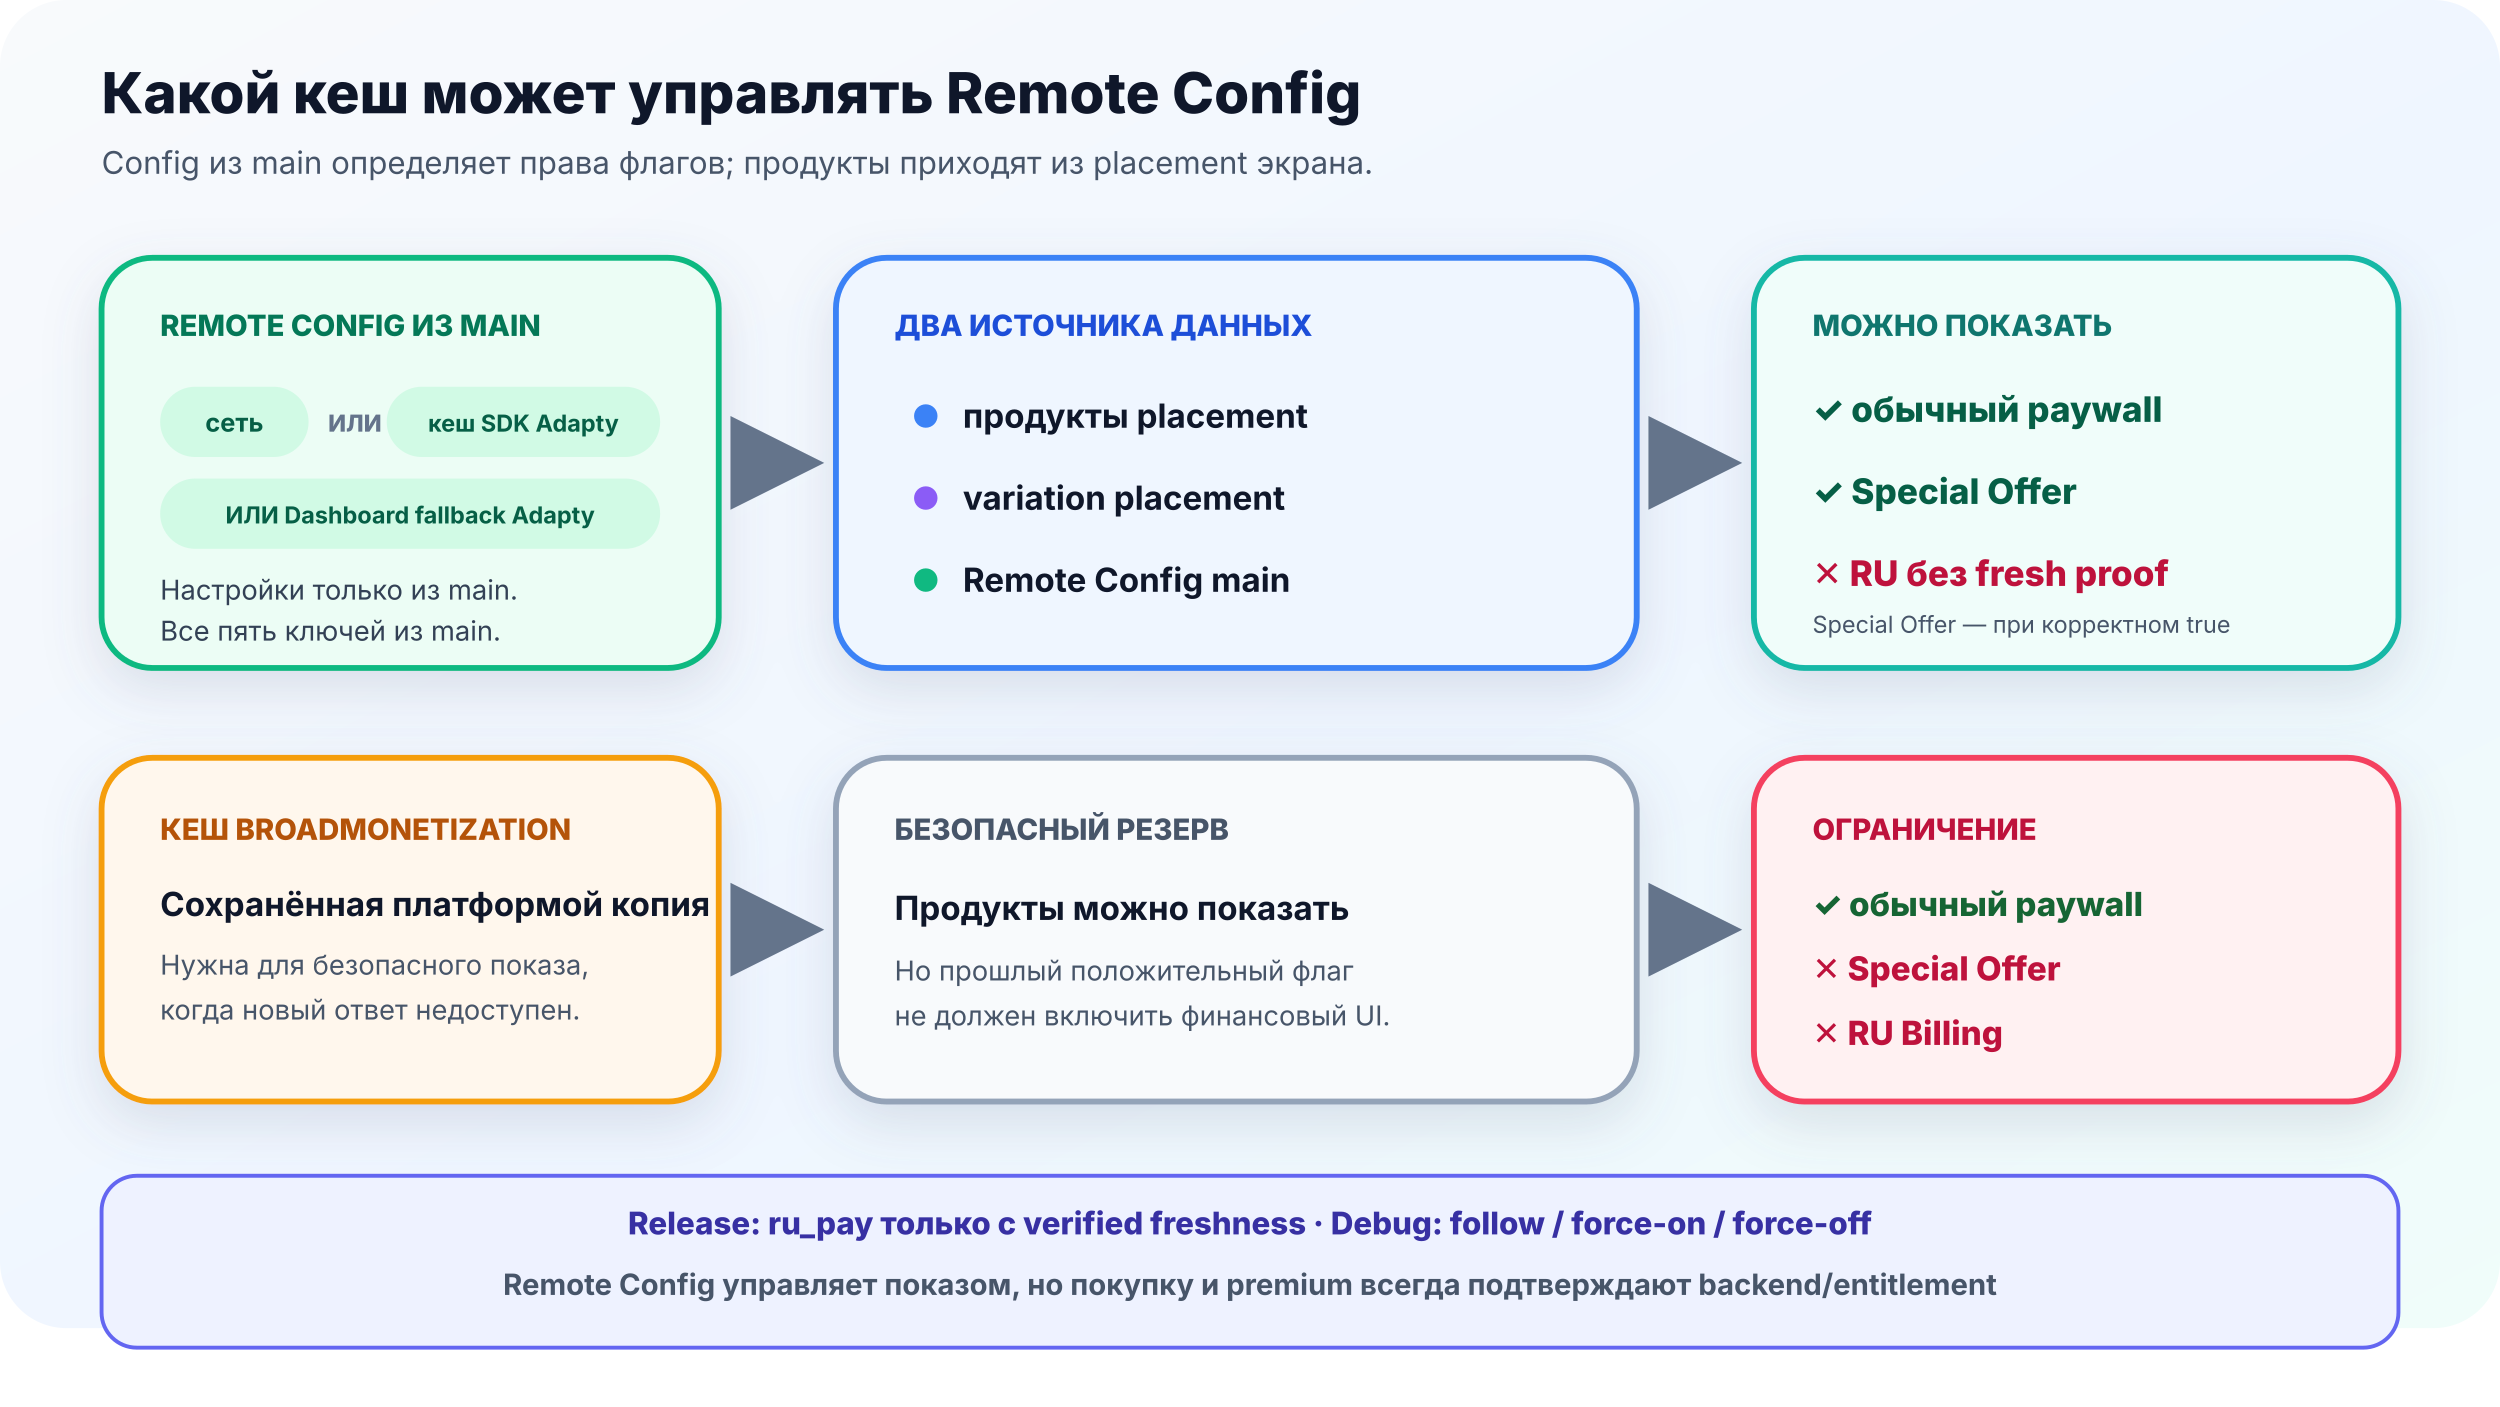
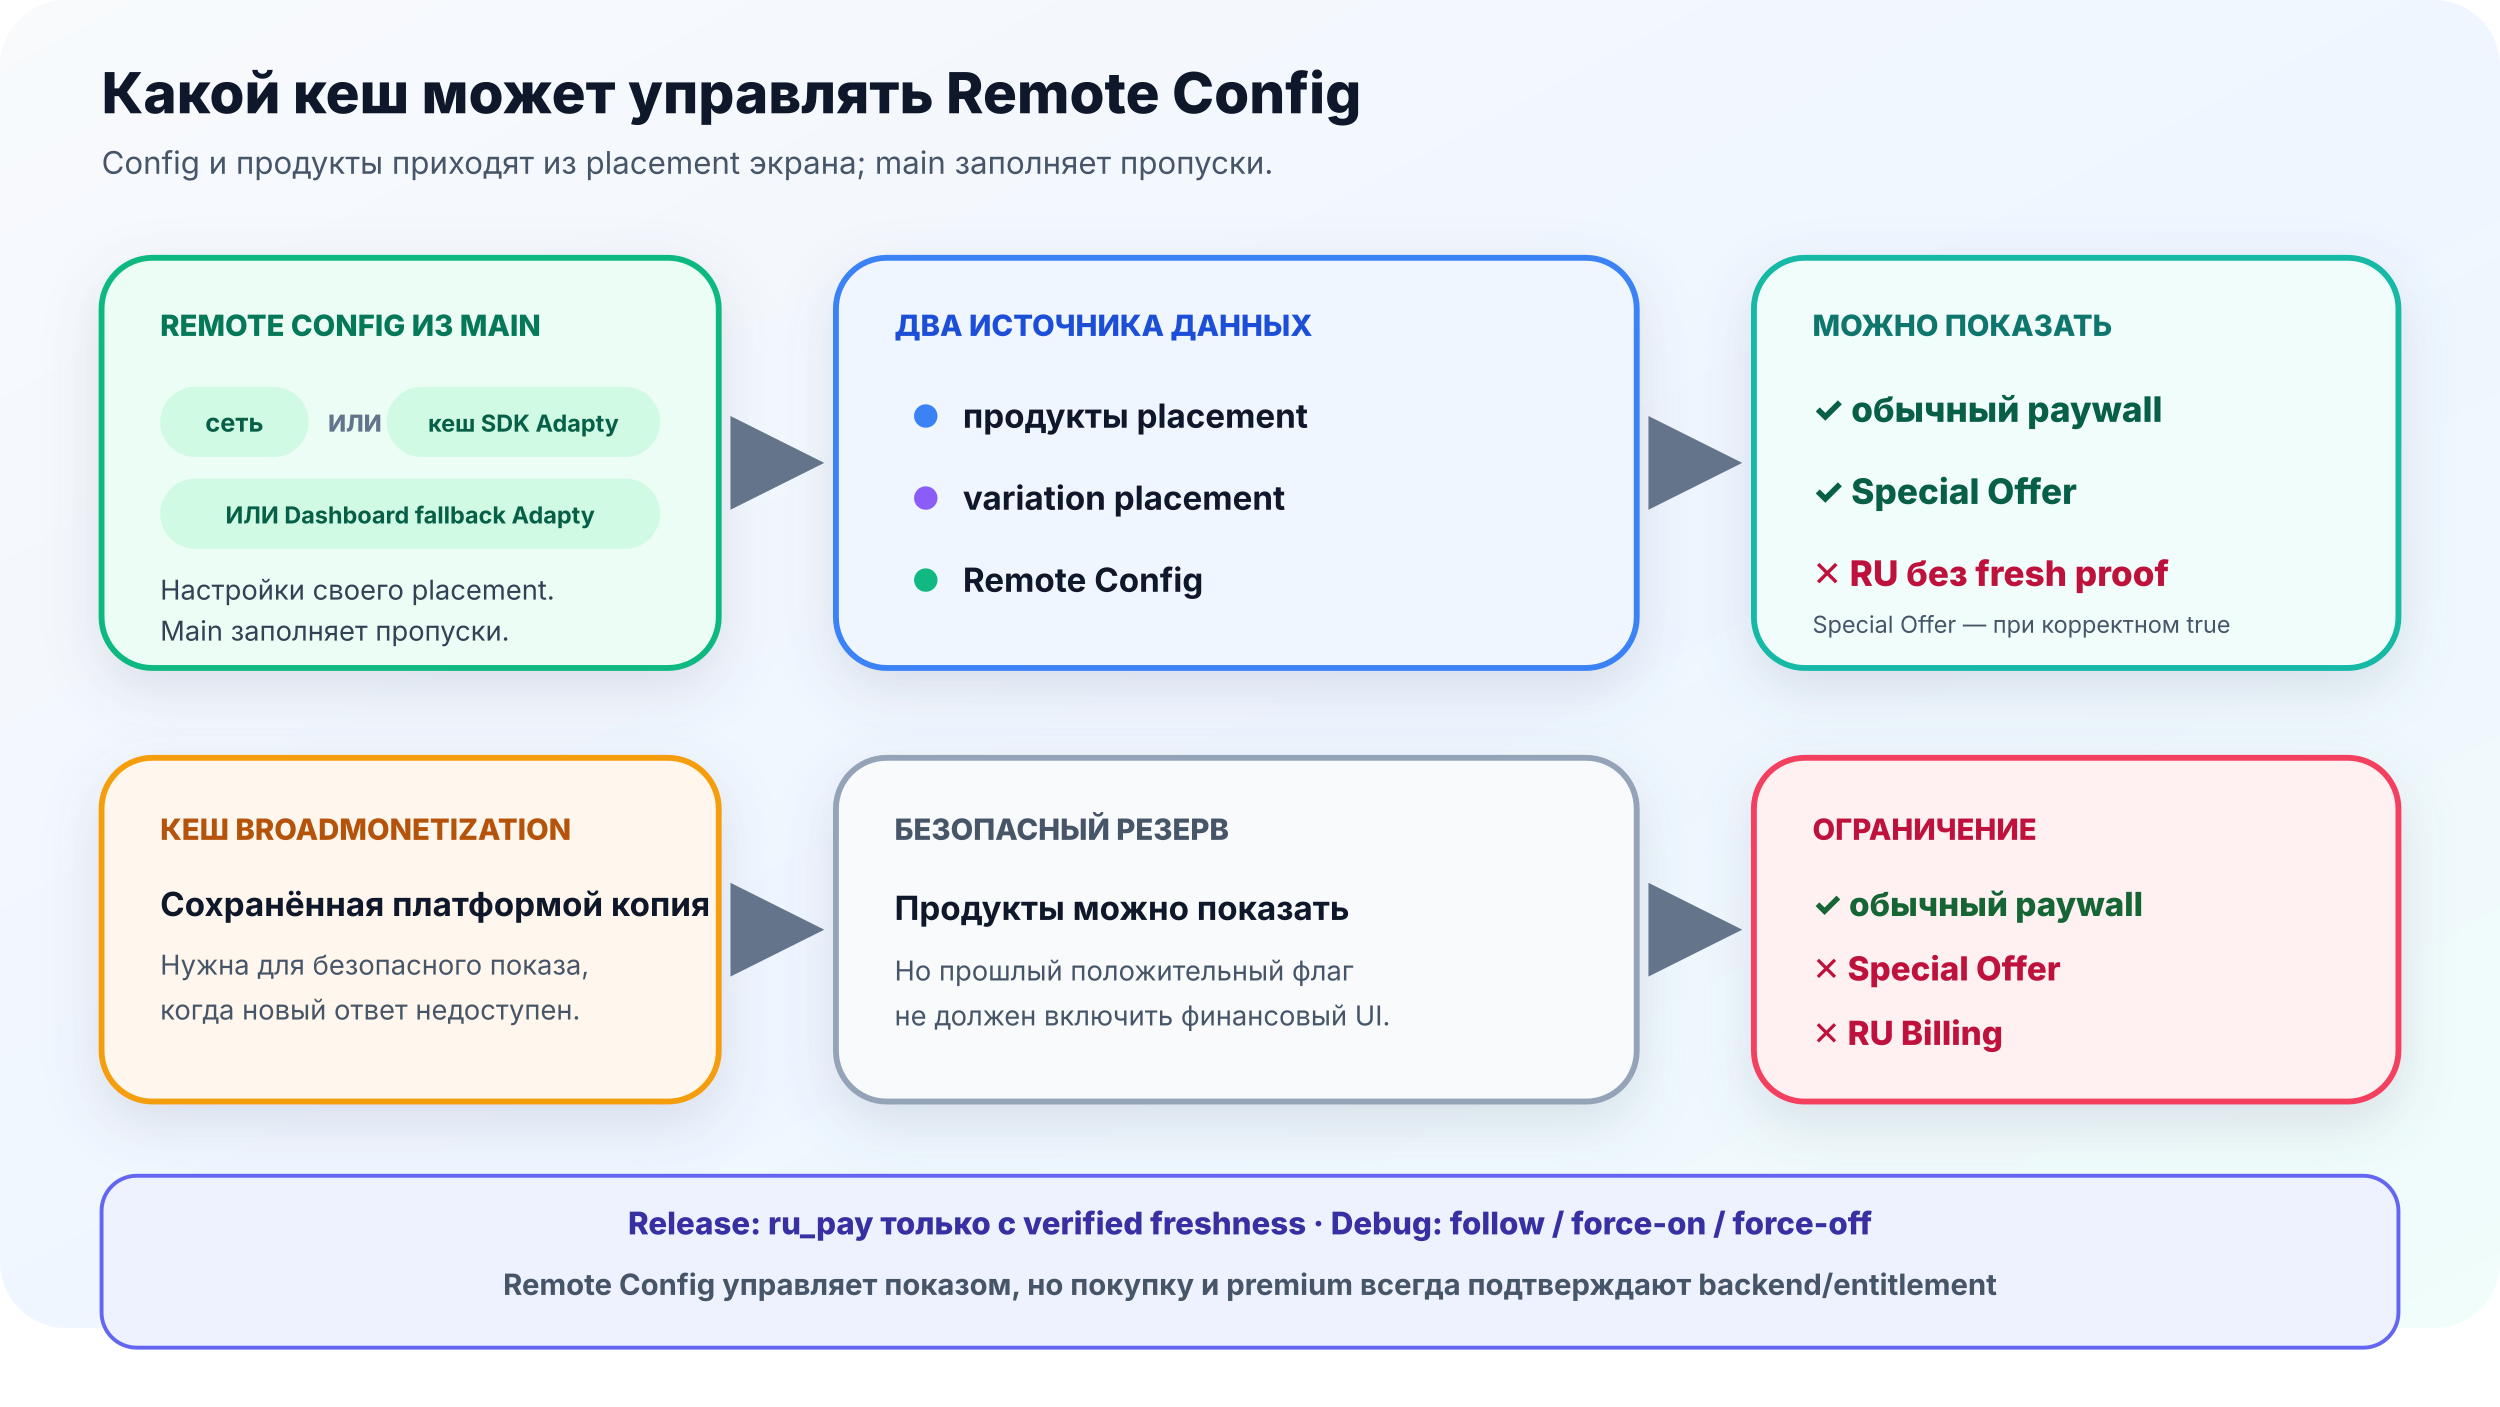
<svg xmlns="http://www.w3.org/2000/svg" width="1280" height="720" viewBox="0 0 1280 720" role="img" aria-labelledby="title description">
  <defs>
    <linearGradient id="background" x1="0" y1="0" x2="1" y2="1">
      <stop offset="0" stop-color="#F8FAFC" />
      <stop offset="0.55" stop-color="#EFF6FF" />
      <stop offset="1" stop-color="#F0FDFA" />
    </linearGradient>
    <filter id="shadow" x="-20%" y="-25%" width="140%" height="160%">
      <feDropShadow dx="0" dy="10" stdDeviation="14" flood-color="#64748B" flood-opacity="0.18" />
    </filter>
    <marker id="arrow" markerWidth="12" markerHeight="12" refX="10" refY="6" orient="auto">
      <path d="M0,0 L12,6 L0,12 Z" fill="#64748B" />
    </marker>
  </defs>
  <rect width="1280" height="680" rx="34" fill="url(#background)" />
  <text x="52" y="58" fill="#0F172A" font-family="-apple-system,BlinkMacSystemFont,Segoe UI,sans-serif" font-size="29" font-weight="800">Какой кеш может управлять Remote Config</text>
-   <text x="52" y="89" fill="#475569" font-family="-apple-system,BlinkMacSystemFont,Segoe UI,sans-serif" font-size="16">Config из main определяет права флагов; продукты приходят из placement экрана.</text>
+   <text x="52" y="89" fill="#475569" font-family="-apple-system,BlinkMacSystemFont,Segoe UI,sans-serif" font-size="16">Config и продукты приходят из placement экрана; main заполняет пропуски.</text>
  <g filter="url(#shadow)">
    <rect x="52" y="132" width="316" height="210" rx="26" fill="#ECFDF5" stroke="#10B981" stroke-width="3" />
    <rect x="428" y="132" width="410" height="210" rx="26" fill="#EFF6FF" stroke="#3B82F6" stroke-width="3" />
    <rect x="898" y="132" width="330" height="210" rx="26" fill="#F0FDFA" stroke="#14B8A6" stroke-width="3" />
  </g>
  <text x="82" y="172" fill="#047857" font-family="-apple-system,BlinkMacSystemFont,Segoe UI,sans-serif" font-size="15" font-weight="800">REMOTE CONFIG ИЗ MAIN</text>
  <rect x="82" y="198" width="76" height="36" rx="18" fill="#D1FAE5" />
  <text x="120" y="221" text-anchor="middle" fill="#065F46" font-family="-apple-system,BlinkMacSystemFont,Segoe UI,sans-serif" font-size="13" font-weight="700">сеть</text>
  <text x="168" y="221" fill="#64748B" font-family="-apple-system,BlinkMacSystemFont,Segoe UI,sans-serif" font-size="12" font-weight="800">ИЛИ</text>
  <rect x="198" y="198" width="140" height="36" rx="18" fill="#D1FAE5" />
  <text x="268" y="221" text-anchor="middle" fill="#065F46" font-family="-apple-system,BlinkMacSystemFont,Segoe UI,sans-serif" font-size="12" font-weight="700">кеш SDK Adapty</text>
  <rect x="82" y="245" width="256" height="36" rx="18" fill="#D1FAE5" />
  <text x="210" y="268" text-anchor="middle" fill="#065F46" font-family="-apple-system,BlinkMacSystemFont,Segoe UI,sans-serif" font-size="12" font-weight="700">ИЛИ Dashboard fallback Adapty</text>
-   <text x="82" y="307" fill="#334155" font-family="-apple-system,BlinkMacSystemFont,Segoe UI,sans-serif" font-size="14">Настройки только из main.</text>
-   <text x="82" y="328" fill="#334155" font-family="-apple-system,BlinkMacSystemFont,Segoe UI,sans-serif" font-size="14">Все пять ключей из main.</text>
+   <text x="82" y="307" fill="#334155" font-family="-apple-system,BlinkMacSystemFont,Segoe UI,sans-serif" font-size="14">Настройки своего placement.</text>
+   <text x="82" y="328" fill="#334155" font-family="-apple-system,BlinkMacSystemFont,Segoe UI,sans-serif" font-size="14">Main заполняет пропуски.</text>
  <line x1="380" y1="237" x2="414" y2="237" stroke="#64748B" stroke-width="4" marker-end="url(#arrow)" />
  <text x="458" y="172" fill="#1D4ED8" font-family="-apple-system,BlinkMacSystemFont,Segoe UI,sans-serif" font-size="15" font-weight="800">ДВА ИСТОЧНИКА ДАННЫХ</text>
  <circle cx="474" cy="213" r="6" fill="#3B82F6" />
  <text x="493" y="219" fill="#0F172A" font-family="-apple-system,BlinkMacSystemFont,Segoe UI,sans-serif" font-size="17" font-weight="700">продукты placement</text>
  <circle cx="474" cy="255" r="6" fill="#8B5CF6" />
  <text x="493" y="261" fill="#0F172A" font-family="-apple-system,BlinkMacSystemFont,Segoe UI,sans-serif" font-size="17" font-weight="700">variation placement</text>
  <circle cx="474" cy="297" r="6" fill="#10B981" />
-   <text x="493" y="303" fill="#0F172A" font-family="-apple-system,BlinkMacSystemFont,Segoe UI,sans-serif" font-size="17" font-weight="700">Remote Config main</text>
+   <text x="493" y="303" fill="#0F172A" font-family="-apple-system,BlinkMacSystemFont,Segoe UI,sans-serif" font-size="17" font-weight="700">Remote Config</text>
  <line x1="850" y1="237" x2="884" y2="237" stroke="#64748B" stroke-width="4" marker-end="url(#arrow)" />
  <text x="928" y="172" fill="#0F766E" font-family="-apple-system,BlinkMacSystemFont,Segoe UI,sans-serif" font-size="15" font-weight="800">МОЖНО ПОКАЗАТЬ</text>
  <text x="928" y="216" fill="#065F46" font-family="-apple-system,BlinkMacSystemFont,Segoe UI,sans-serif" font-size="18" font-weight="800">✓ обычный paywall</text>
  <text x="928" y="258" fill="#065F46" font-family="-apple-system,BlinkMacSystemFont,Segoe UI,sans-serif" font-size="18" font-weight="800">✓ Special Offer</text>
  <text x="928" y="300" fill="#BE123C" font-family="-apple-system,BlinkMacSystemFont,Segoe UI,sans-serif" font-size="18" font-weight="800">✕ RU без fresh proof</text>
  <text x="928" y="324" fill="#475569" font-family="-apple-system,BlinkMacSystemFont,Segoe UI,sans-serif" font-size="12">Special Offer — при корректном true</text>
  <g filter="url(#shadow)">
    <rect x="52" y="388" width="316" height="176" rx="26" fill="#FFF7ED" stroke="#F59E0B" stroke-width="3" />
    <rect x="428" y="388" width="410" height="176" rx="26" fill="#F8FAFC" stroke="#94A3B8" stroke-width="3" />
    <rect x="898" y="388" width="330" height="176" rx="26" fill="#FFF1F2" stroke="#F43F5E" stroke-width="3" />
  </g>
  <text x="82" y="430" fill="#B45309" font-family="-apple-system,BlinkMacSystemFont,Segoe UI,sans-serif" font-size="15" font-weight="800">КЕШ BROADMONETIZATION</text>
  <text x="82" y="469" fill="#0F172A" font-family="-apple-system,BlinkMacSystemFont,Segoe UI,sans-serif" font-size="17" font-weight="700">Сохранённая платформой копия</text>
  <text x="82" y="499" fill="#475569" font-family="-apple-system,BlinkMacSystemFont,Segoe UI,sans-serif" font-size="14">Нужна для безопасного показа,</text>
  <text x="82" y="522" fill="#475569" font-family="-apple-system,BlinkMacSystemFont,Segoe UI,sans-serif" font-size="14">когда новый ответ недоступен.</text>
  <line x1="380" y1="476" x2="414" y2="476" stroke="#64748B" stroke-width="4" marker-end="url(#arrow)" />
  <text x="458" y="430" fill="#475569" font-family="-apple-system,BlinkMacSystemFont,Segoe UI,sans-serif" font-size="15" font-weight="800">БЕЗОПАСНЫЙ РЕЗЕРВ</text>
  <text x="458" y="471" fill="#0F172A" font-family="-apple-system,BlinkMacSystemFont,Segoe UI,sans-serif" font-size="17" font-weight="700">Продукты можно показать</text>
  <text x="458" y="502" fill="#475569" font-family="-apple-system,BlinkMacSystemFont,Segoe UI,sans-serif" font-size="14">Но прошлый положительный флаг</text>
  <text x="458" y="525" fill="#475569" font-family="-apple-system,BlinkMacSystemFont,Segoe UI,sans-serif" font-size="14">не должен включить финансовый UI.</text>
  <line x1="850" y1="476" x2="884" y2="476" stroke="#64748B" stroke-width="4" marker-end="url(#arrow)" />
  <text x="928" y="430" fill="#BE123C" font-family="-apple-system,BlinkMacSystemFont,Segoe UI,sans-serif" font-size="15" font-weight="800">ОГРАНИЧЕНИЕ</text>
  <text x="928" y="469" fill="#166534" font-family="-apple-system,BlinkMacSystemFont,Segoe UI,sans-serif" font-size="17" font-weight="800">✓ обычный paywall</text>
  <text x="928" y="502" fill="#BE123C" font-family="-apple-system,BlinkMacSystemFont,Segoe UI,sans-serif" font-size="17" font-weight="800">✕ Special Offer</text>
  <text x="928" y="535" fill="#BE123C" font-family="-apple-system,BlinkMacSystemFont,Segoe UI,sans-serif" font-size="17" font-weight="800">✕ RU Billing</text>
  <rect x="52" y="602" width="1176" height="88" rx="18" fill="#EEF2FF" stroke="#6366F1" stroke-width="2" />
  <text x="640" y="632" text-anchor="middle" fill="#3730A3" font-family="-apple-system,BlinkMacSystemFont,Segoe UI,sans-serif" font-size="16" font-weight="800">Release: ru_pay только с verified freshness · Debug: follow / force-on / force-off</text>
  <text x="640" y="663" text-anchor="middle" fill="#475569" font-family="-apple-system,BlinkMacSystemFont,Segoe UI,sans-serif" font-size="15" font-weight="700">Remote Config управляет показом, но покупку и premium всегда подтверждают backend/entitlement</text>
</svg>
